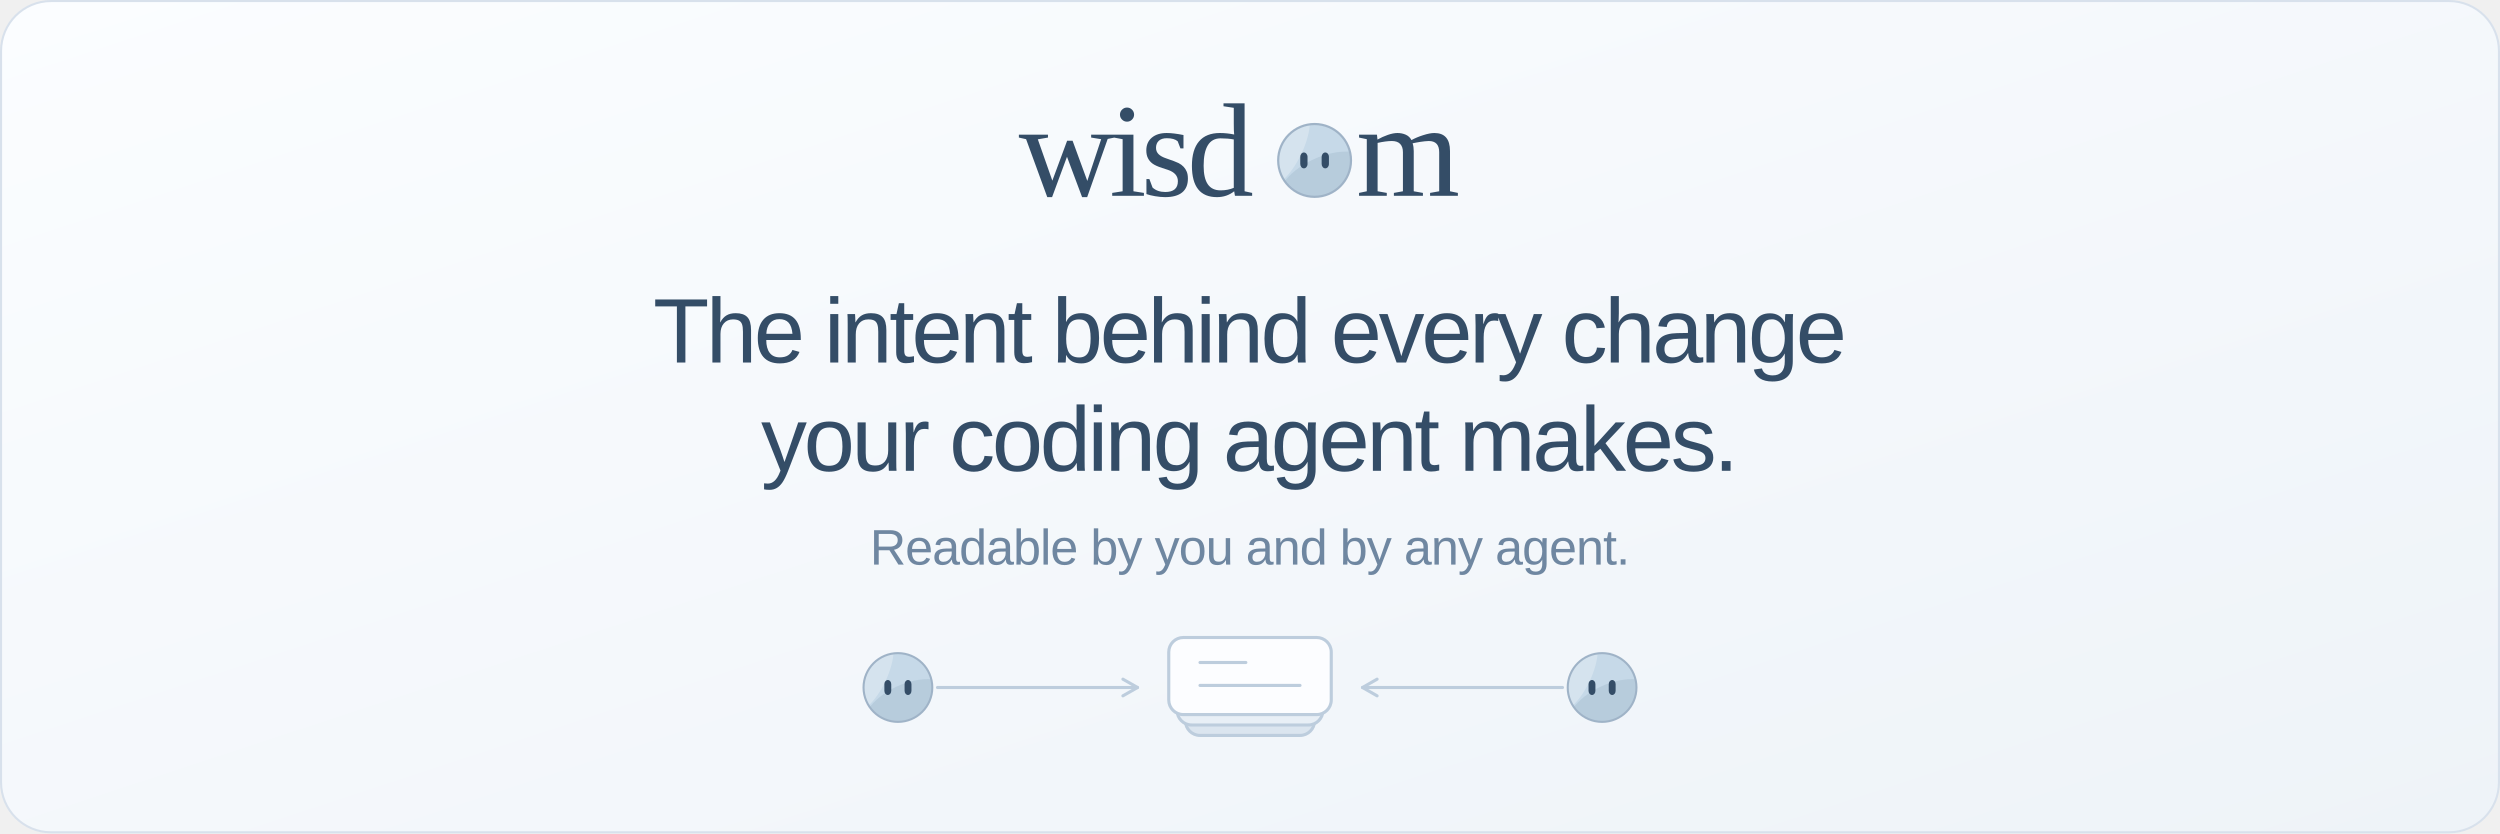
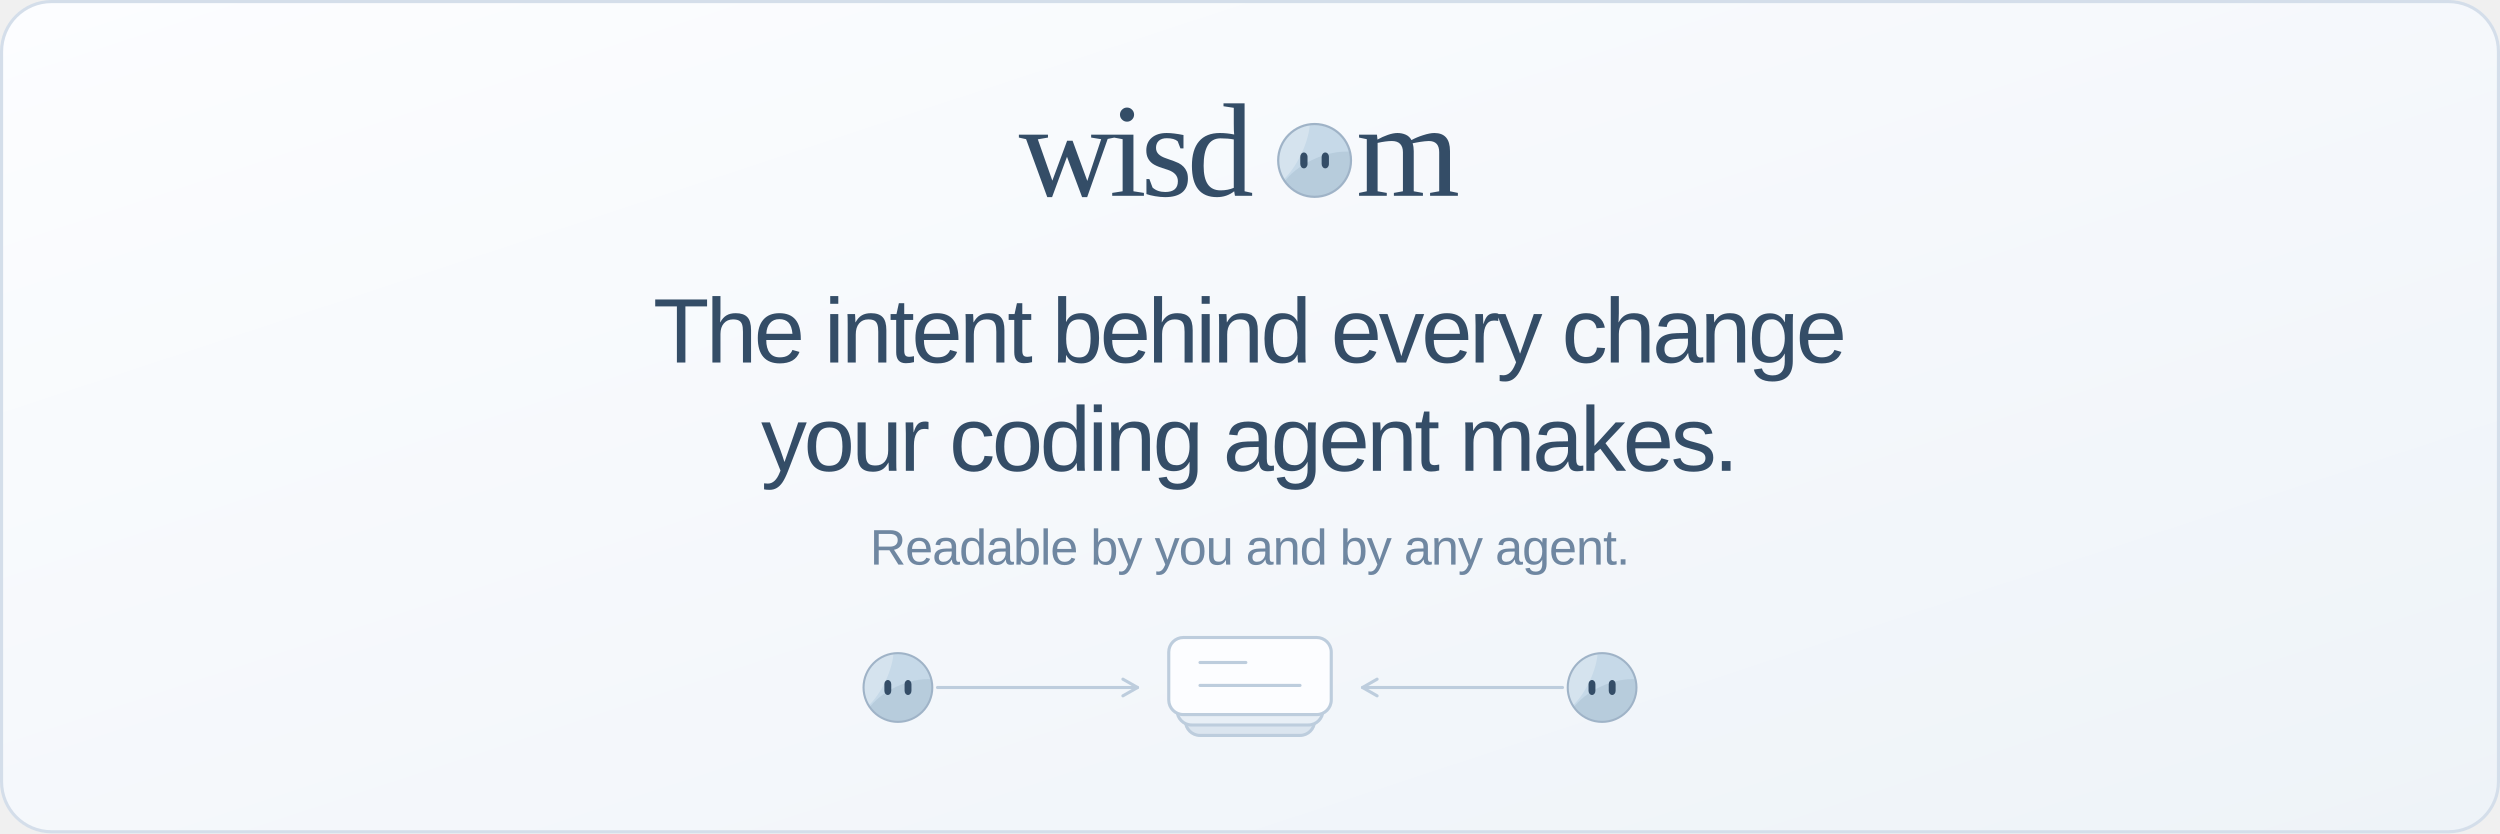
<svg xmlns="http://www.w3.org/2000/svg" width="1200" height="400" viewBox="0 0 1200 400" role="img" aria-labelledby="title description">
  <defs>
    <linearGradient id="paper" x2="1" y2="1">
-       <stop stop-color="#fbfdff" />
+       <stop stop-color="#fcfdff" />
      <stop offset="1" stop-color="#eef3f8" />
    </linearGradient>
    <clipPath id="face-outline">
      <circle cx="17" cy="17" r="16.5" />
    </clipPath>
    <g id="face">
      <circle cx="17" cy="17" r="16.5" fill="#c6d9e8" />
      <g clip-path="url(#face-outline)">
        <ellipse cx="22.1" cy="28.9" rx="23.8" ry="13.6" transform="rotate(-25 22.1 28.9)" fill="#6a8da3" opacity=".17" />
        <ellipse cx="3.4" cy="10.2" rx="8.5" ry="20.4" transform="rotate(25 3.4 10.2)" fill="#fff" opacity=".27" />
      </g>
      <circle cx="17" cy="17" r="16.5" fill="none" stroke="#9fb3c7" />
      <g fill="#344d67">
        <rect x="10.5" y="13.4" width="3.3" height="7.2" rx="2" />
        <rect x="20.2" y="13.4" width="3.3" height="7.2" rx="2" />
      </g>
    </g>
  </defs>
-   <rect x=".5" y=".5" width="1199" height="399" rx="24" fill="url(#paper)" stroke="#d8e1ec" />
+   <rect x=".75" y=".75" width="1198.5" height="398.5" rx="24" fill="url(#paper)" stroke="#d4deea" stroke-width="1.5" />
  <g fill="#344d67" font-family="Georgia, 'Times New Roman', serif" font-size="64" letter-spacing="-2.7">
    <text x="489" y="94">wisd</text>
    <use href="#face" transform="translate(613 59) scale(1.059)" />
    <text x="651" y="94">m</text>
  </g>
  <g text-anchor="middle" font-family="Arial, Helvetica, sans-serif">
    <text x="600" y="174" fill="#344d67" font-size="44" letter-spacing="-1.5">The intent behind every change</text>
    <text x="600" y="226" fill="#344d67" font-size="44" letter-spacing="-1.5">your coding agent makes.</text>
    <text x="600" y="271" fill="#6f87a1" font-size="24" letter-spacing="-.4">Readable by you and by any agent.</text>
  </g>
  <g fill="none" stroke="#bdcddd" stroke-width="1.5" stroke-linecap="round" stroke-linejoin="round">
    <path d="M450 330h96m108 0h96" />
    <path d="m539 326 7 4-7 4m122-8-7 4 7 4" />
    <rect x="569" y="316" width="62" height="37" rx="7" fill="#dbe5ef" />
    <rect x="565" y="311" width="70" height="37" rx="7" fill="#e8eff6" />
    <rect x="561" y="306" width="78" height="37" rx="7" fill="#fcfdff" />
    <path d="M576 318h22m-22 11h48" />
  </g>
  <use href="#face" x="414" y="313" />
  <use href="#face" x="752" y="313" />
</svg>
